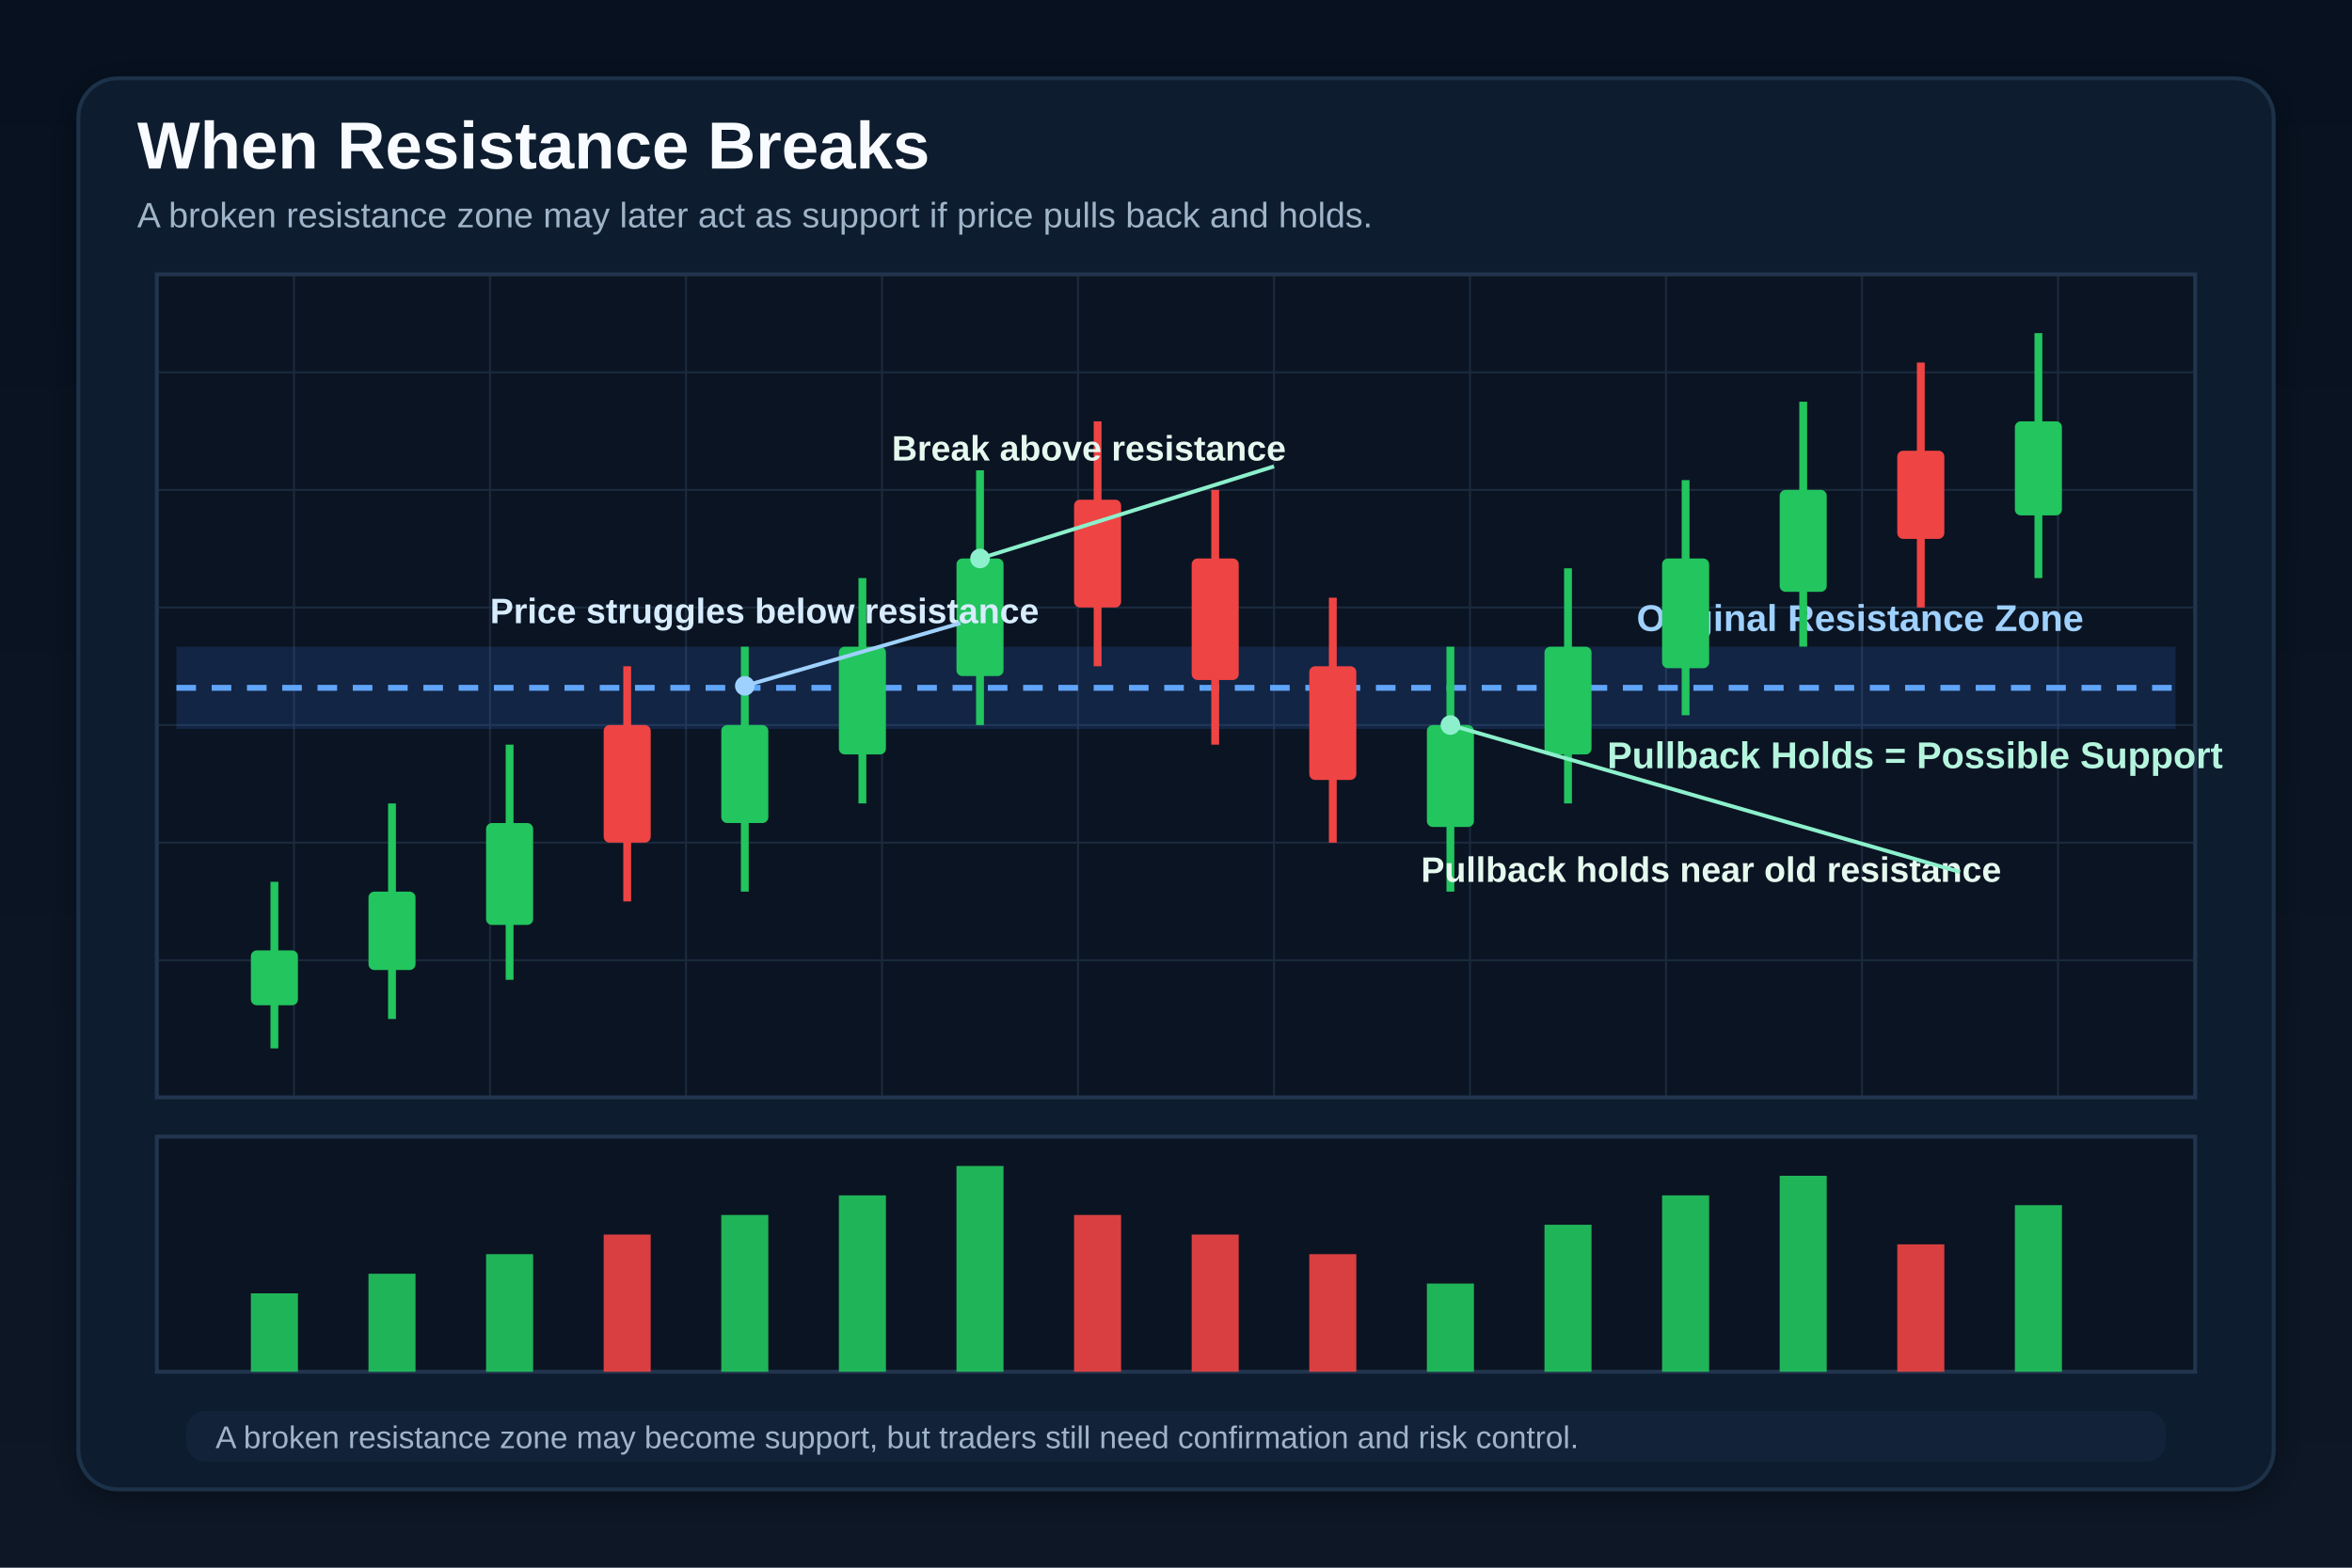
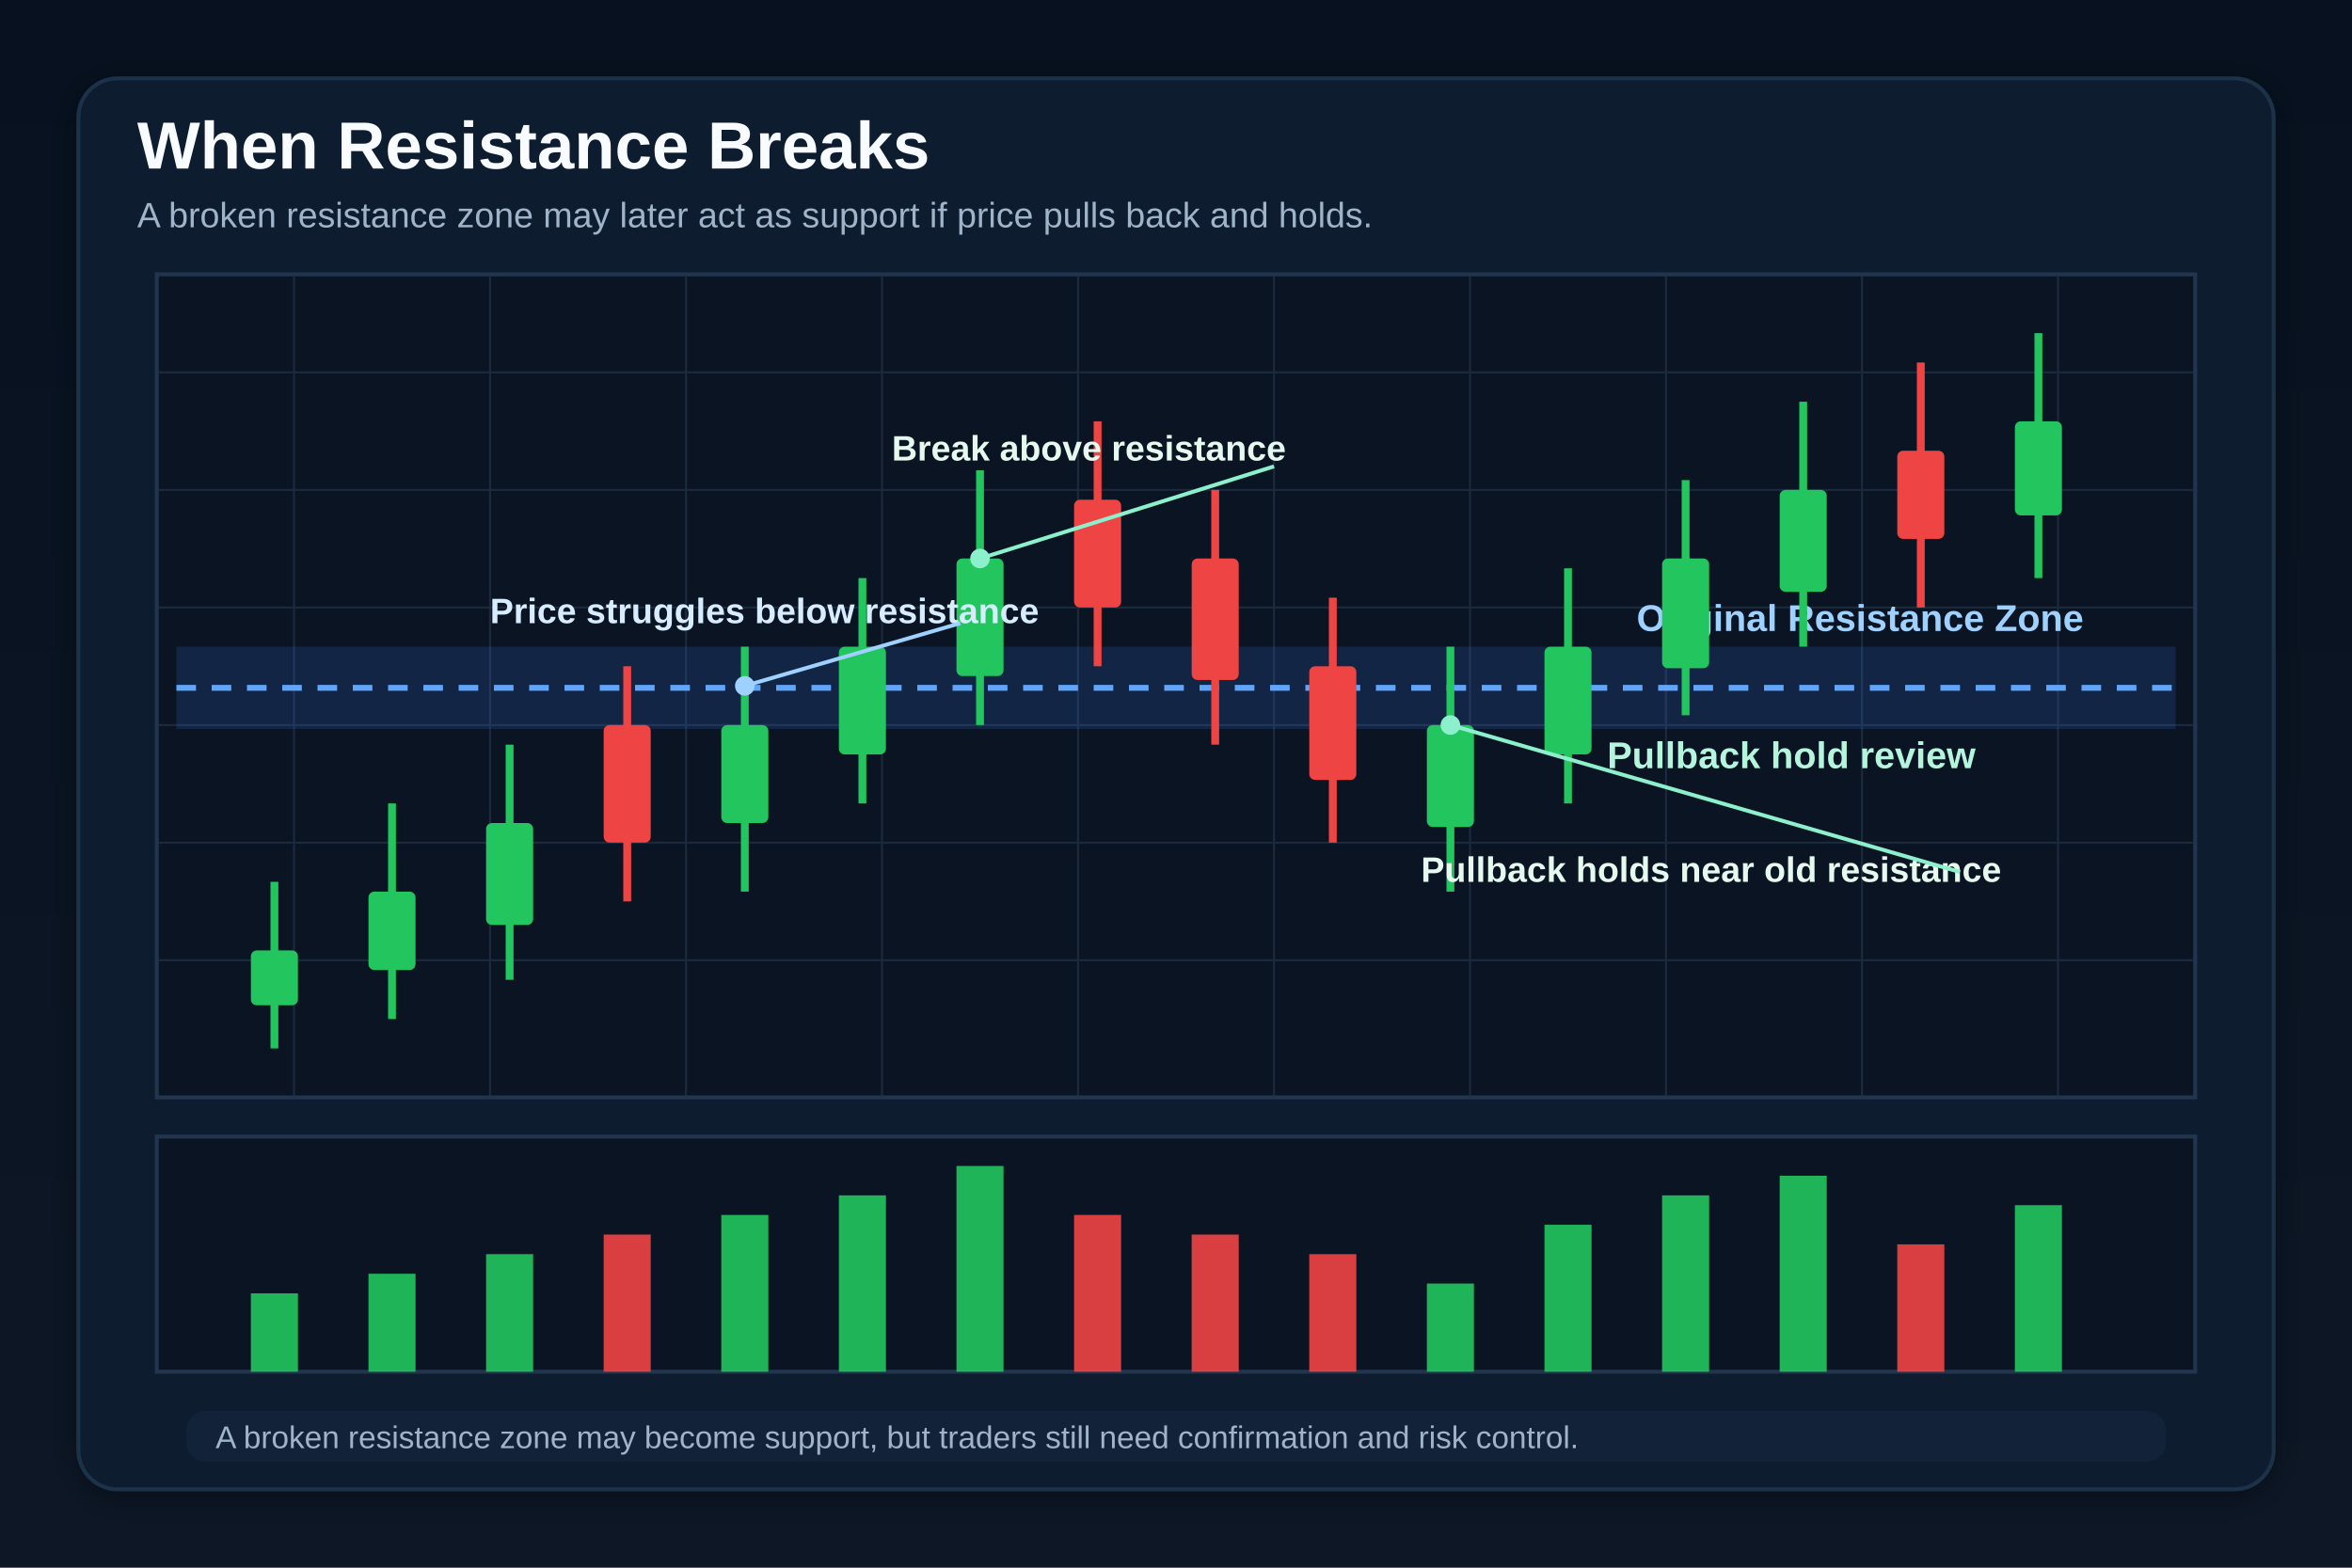
<svg xmlns="http://www.w3.org/2000/svg" width="1200" height="800" viewBox="0 0 1200 800" role="img" aria-labelledby="title desc">
  <defs>
    <linearGradient id="bg" x1="0" y1="0" x2="0" y2="1">
      <stop offset="0" stop-color="#07111f" />
      <stop offset="1" stop-color="#0d1726" />
    </linearGradient>
    <filter id="shadow">
      <feDropShadow dx="0" dy="4" stdDeviation="8" flood-color="#000" flood-opacity="0.35" />
    </filter>
  </defs>
  <rect width="1200" height="800" fill="url(#bg)" />
  <rect x="40" y="40" width="1120" height="720" rx="20" fill="#0f1b2d" stroke="#1e3149" stroke-width="2" filter="url(#shadow)" />
  <text x="70" y="86" fill="#f8fbff" font-family="Arial" font-size="34" font-weight="700">When Resistance Breaks</text>
  <text x="70" y="116" fill="#9fb4c9" font-family="Arial" font-size="18">A broken resistance zone may later act as support if price pulls back and holds.</text>
  <rect x="80" y="140" width="1040" height="420" fill="#0b1422" stroke="#22354e" stroke-width="2" />
  <rect x="80" y="580" width="1040" height="120" fill="#0b1422" stroke="#22354e" stroke-width="2" />
  <g stroke="#203247" stroke-width="1" opacity="0.75">
    <line x1="80" y1="190" x2="1120" y2="190" />
    <line x1="80" y1="250" x2="1120" y2="250" />
    <line x1="80" y1="310" x2="1120" y2="310" />
    <line x1="80" y1="370" x2="1120" y2="370" />
    <line x1="80" y1="430" x2="1120" y2="430" />
    <line x1="80" y1="490" x2="1120" y2="490" />
    <line x1="150" y1="140" x2="150" y2="560" />
    <line x1="250" y1="140" x2="250" y2="560" />
    <line x1="350" y1="140" x2="350" y2="560" />
    <line x1="450" y1="140" x2="450" y2="560" />
    <line x1="550" y1="140" x2="550" y2="560" />
    <line x1="650" y1="140" x2="650" y2="560" />
    <line x1="750" y1="140" x2="750" y2="560" />
    <line x1="850" y1="140" x2="850" y2="560" />
    <line x1="950" y1="140" x2="950" y2="560" />
    <line x1="1050" y1="140" x2="1050" y2="560" />
  </g>
  <rect x="90" y="330" width="1020" height="42" fill="#3b82f6" opacity="0.16" />
  <line x1="90" y1="351" x2="1110" y2="351" stroke="#60a5fa" stroke-width="3" stroke-dasharray="10 8" />
  <text x="835" y="322" fill="#9fd1ff" font-family="Arial" font-size="19" font-weight="700">Original Resistance Zone</text>
-   <text x="820" y="392" fill="#b5f5de" font-family="Arial" font-size="19" font-weight="700">Pullback Holds = Possible Support</text>
+   <text x="820" y="392" fill="#b5f5de" font-family="Arial" font-size="19" font-weight="700">Pullback hold review</text>
  <g>
    <line x1="140" y1="450" x2="140" y2="535" stroke="#22c55e" stroke-width="4" />
    <rect x="128" y="485" width="24" height="28" rx="3" fill="#22c55e" />
    <line x1="200" y1="410" x2="200" y2="520" stroke="#22c55e" stroke-width="4" />
    <rect x="188" y="455" width="24" height="40" rx="3" fill="#22c55e" />
    <line x1="260" y1="380" x2="260" y2="500" stroke="#22c55e" stroke-width="4" />
    <rect x="248" y="420" width="24" height="52" rx="3" fill="#22c55e" />
    <line x1="320" y1="340" x2="320" y2="460" stroke="#ef4444" stroke-width="4" />
    <rect x="308" y="370" width="24" height="60" rx="3" fill="#ef4444" />
    <line x1="380" y1="330" x2="380" y2="455" stroke="#22c55e" stroke-width="4" />
    <rect x="368" y="370" width="24" height="50" rx="3" fill="#22c55e" />
    <line x1="440" y1="295" x2="440" y2="410" stroke="#22c55e" stroke-width="4" />
    <rect x="428" y="330" width="24" height="55" rx="3" fill="#22c55e" />
    <line x1="500" y1="240" x2="500" y2="370" stroke="#22c55e" stroke-width="4" />
    <rect x="488" y="285" width="24" height="60" rx="3" fill="#22c55e" />
    <line x1="560" y1="215" x2="560" y2="340" stroke="#ef4444" stroke-width="4" />
    <rect x="548" y="255" width="24" height="55" rx="3" fill="#ef4444" />
    <line x1="620" y1="250" x2="620" y2="380" stroke="#ef4444" stroke-width="4" />
    <rect x="608" y="285" width="24" height="62" rx="3" fill="#ef4444" />
    <line x1="680" y1="305" x2="680" y2="430" stroke="#ef4444" stroke-width="4" />
    <rect x="668" y="340" width="24" height="58" rx="3" fill="#ef4444" />
    <line x1="740" y1="330" x2="740" y2="455" stroke="#22c55e" stroke-width="4" />
    <rect x="728" y="370" width="24" height="52" rx="3" fill="#22c55e" />
    <line x1="800" y1="290" x2="800" y2="410" stroke="#22c55e" stroke-width="4" />
    <rect x="788" y="330" width="24" height="55" rx="3" fill="#22c55e" />
    <line x1="860" y1="245" x2="860" y2="365" stroke="#22c55e" stroke-width="4" />
    <rect x="848" y="285" width="24" height="56" rx="3" fill="#22c55e" />
    <line x1="920" y1="205" x2="920" y2="330" stroke="#22c55e" stroke-width="4" />
    <rect x="908" y="250" width="24" height="52" rx="3" fill="#22c55e" />
    <line x1="980" y1="185" x2="980" y2="310" stroke="#ef4444" stroke-width="4" />
    <rect x="968" y="230" width="24" height="45" rx="3" fill="#ef4444" />
    <line x1="1040" y1="170" x2="1040" y2="295" stroke="#22c55e" stroke-width="4" />
    <rect x="1028" y="215" width="24" height="48" rx="3" fill="#22c55e" />
  </g>
  <g opacity="0.9">
    <rect x="128" y="660" width="24" height="40" fill="#22c55e" />
    <rect x="188" y="650" width="24" height="50" fill="#22c55e" />
    <rect x="248" y="640" width="24" height="60" fill="#22c55e" />
    <rect x="308" y="630" width="24" height="70" fill="#ef4444" />
    <rect x="368" y="620" width="24" height="80" fill="#22c55e" />
    <rect x="428" y="610" width="24" height="90" fill="#22c55e" />
    <rect x="488" y="595" width="24" height="105" fill="#22c55e" />
    <rect x="548" y="620" width="24" height="80" fill="#ef4444" />
    <rect x="608" y="630" width="24" height="70" fill="#ef4444" />
    <rect x="668" y="640" width="24" height="60" fill="#ef4444" />
    <rect x="728" y="655" width="24" height="45" fill="#22c55e" />
    <rect x="788" y="625" width="24" height="75" fill="#22c55e" />
    <rect x="848" y="610" width="24" height="90" fill="#22c55e" />
    <rect x="908" y="600" width="24" height="100" fill="#22c55e" />
    <rect x="968" y="635" width="24" height="65" fill="#ef4444" />
    <rect x="1028" y="615" width="24" height="85" fill="#22c55e" />
  </g>
  <g font-family="Arial">
    <text x="250" y="318" fill="#d7ecff" font-size="18" font-weight="700">Price struggles below resistance</text>
    <line x1="490" y1="318" x2="380" y2="350" stroke="#9fd1ff" stroke-width="2" />
    <circle cx="380" cy="350" r="5" fill="#9fd1ff" />
    <text x="455" y="235" fill="#e5f9ef" font-size="18" font-weight="700">Break above resistance</text>
    <line x1="650" y1="238" x2="500" y2="285" stroke="#8cf0cc" stroke-width="2" />
    <circle cx="500" cy="285" r="5" fill="#8cf0cc" />
    <text x="725" y="450" fill="#e5f9ef" font-size="18" font-weight="700">Pullback holds near old resistance</text>
    <line x1="1000" y1="445" x2="740" y2="370" stroke="#8cf0cc" stroke-width="2" />
    <circle cx="740" cy="370" r="5" fill="#8cf0cc" />
    <rect x="95" y="720" width="1010" height="26" rx="10" fill="#122238" />
    <text x="110" y="739" fill="#9fb4c9" font-size="16">A broken resistance zone may become support, but traders still need confirmation and risk control.</text>
  </g>
</svg>
